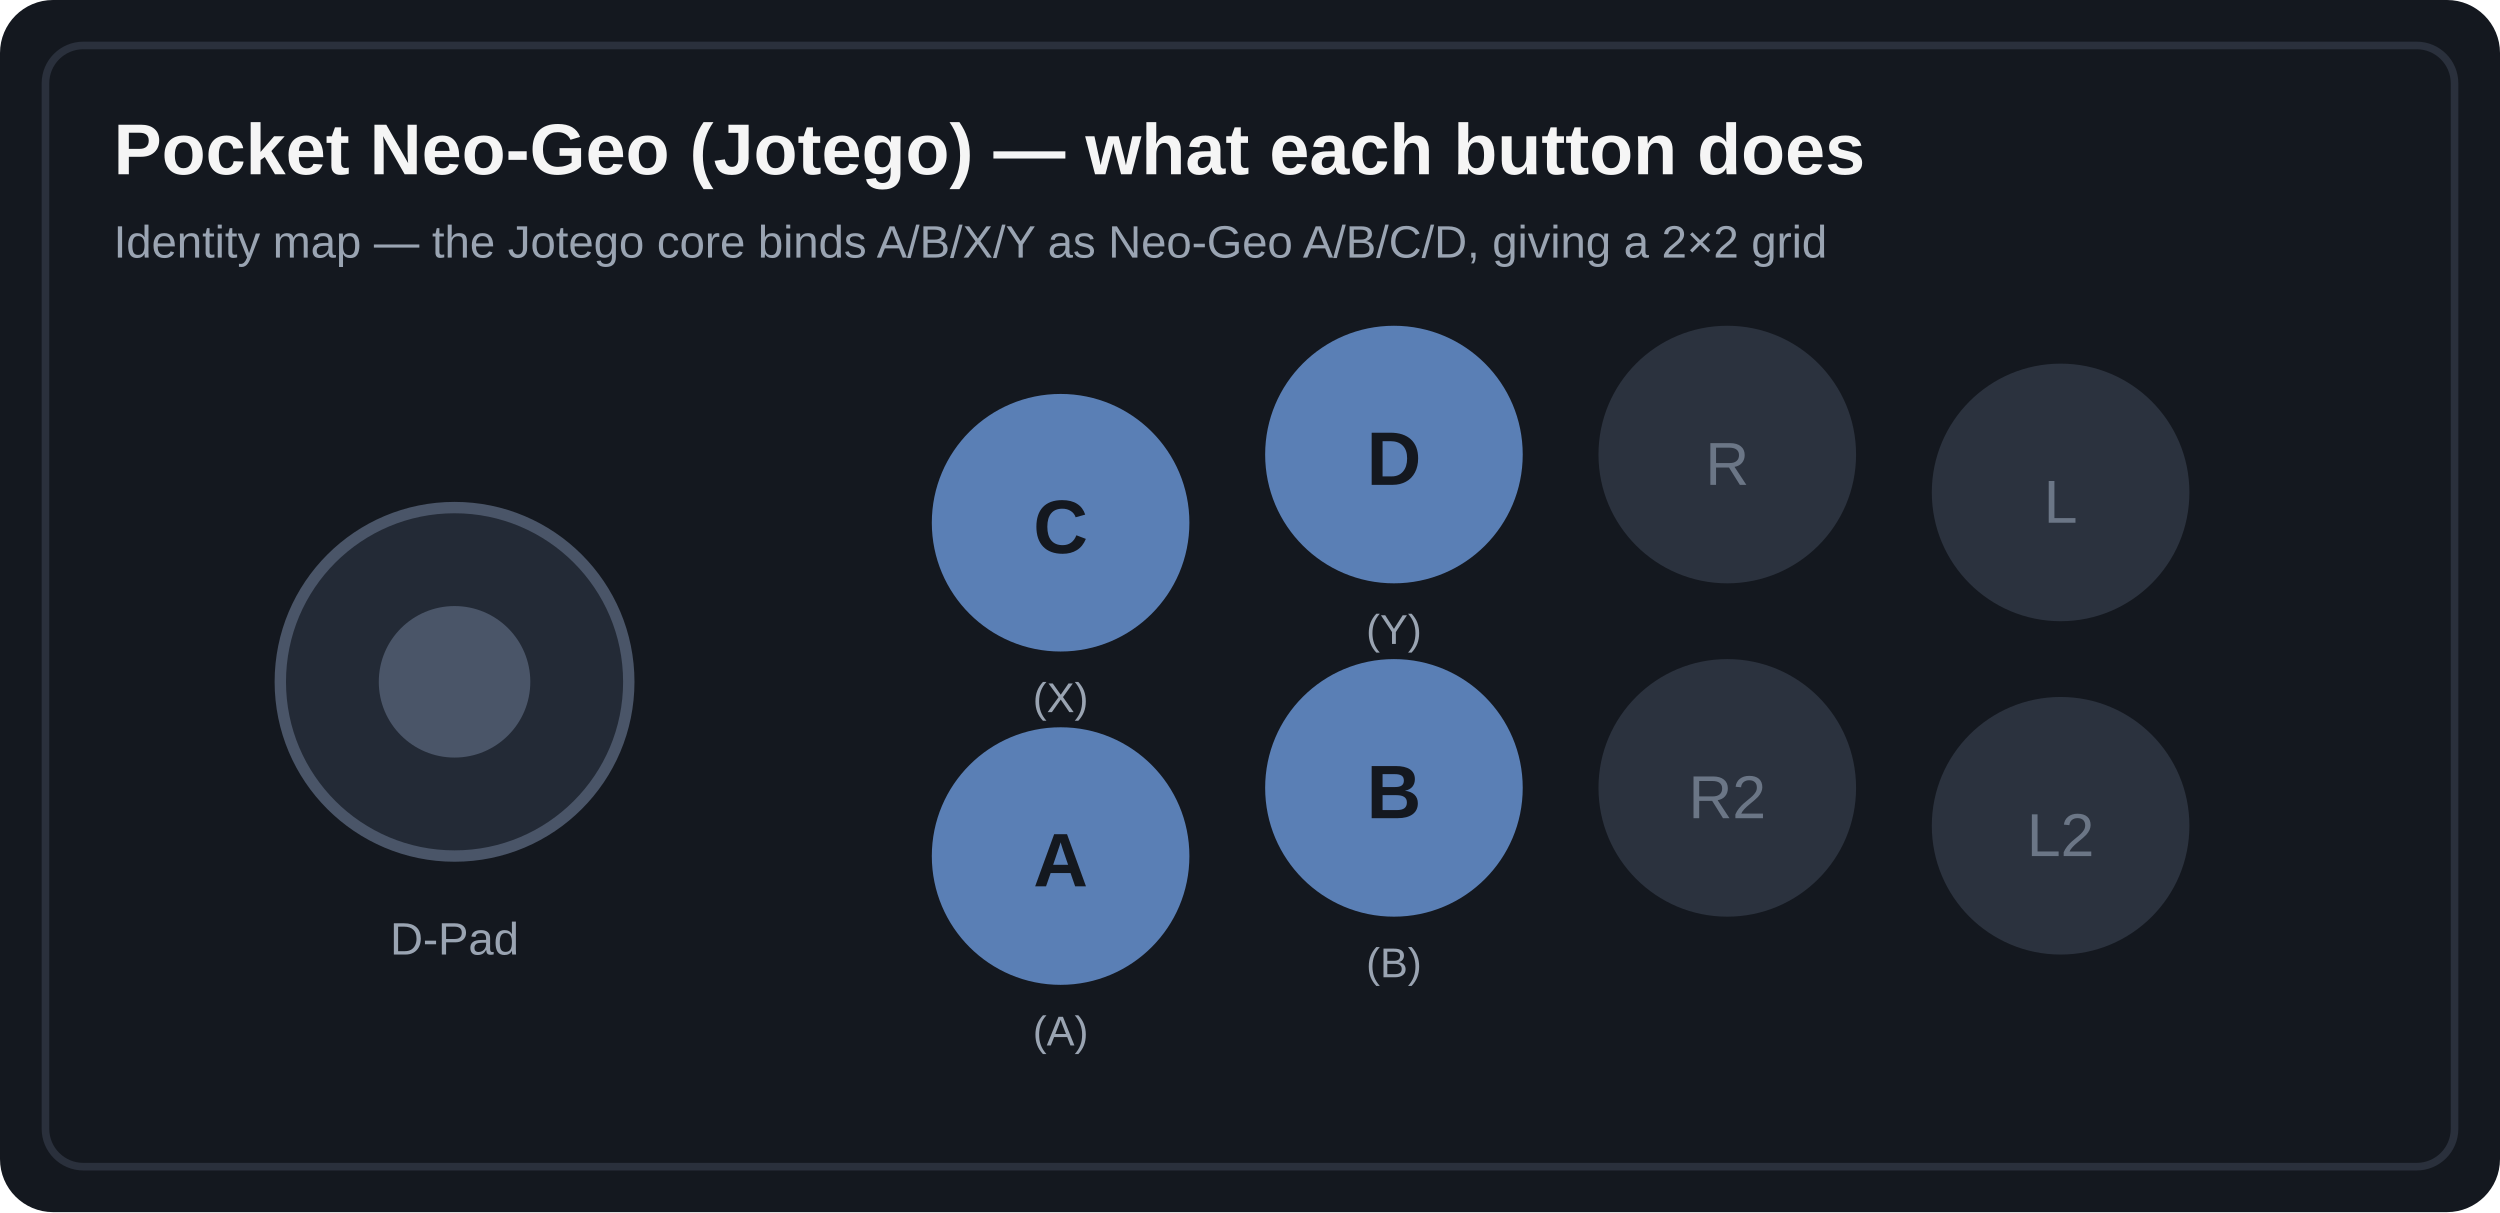
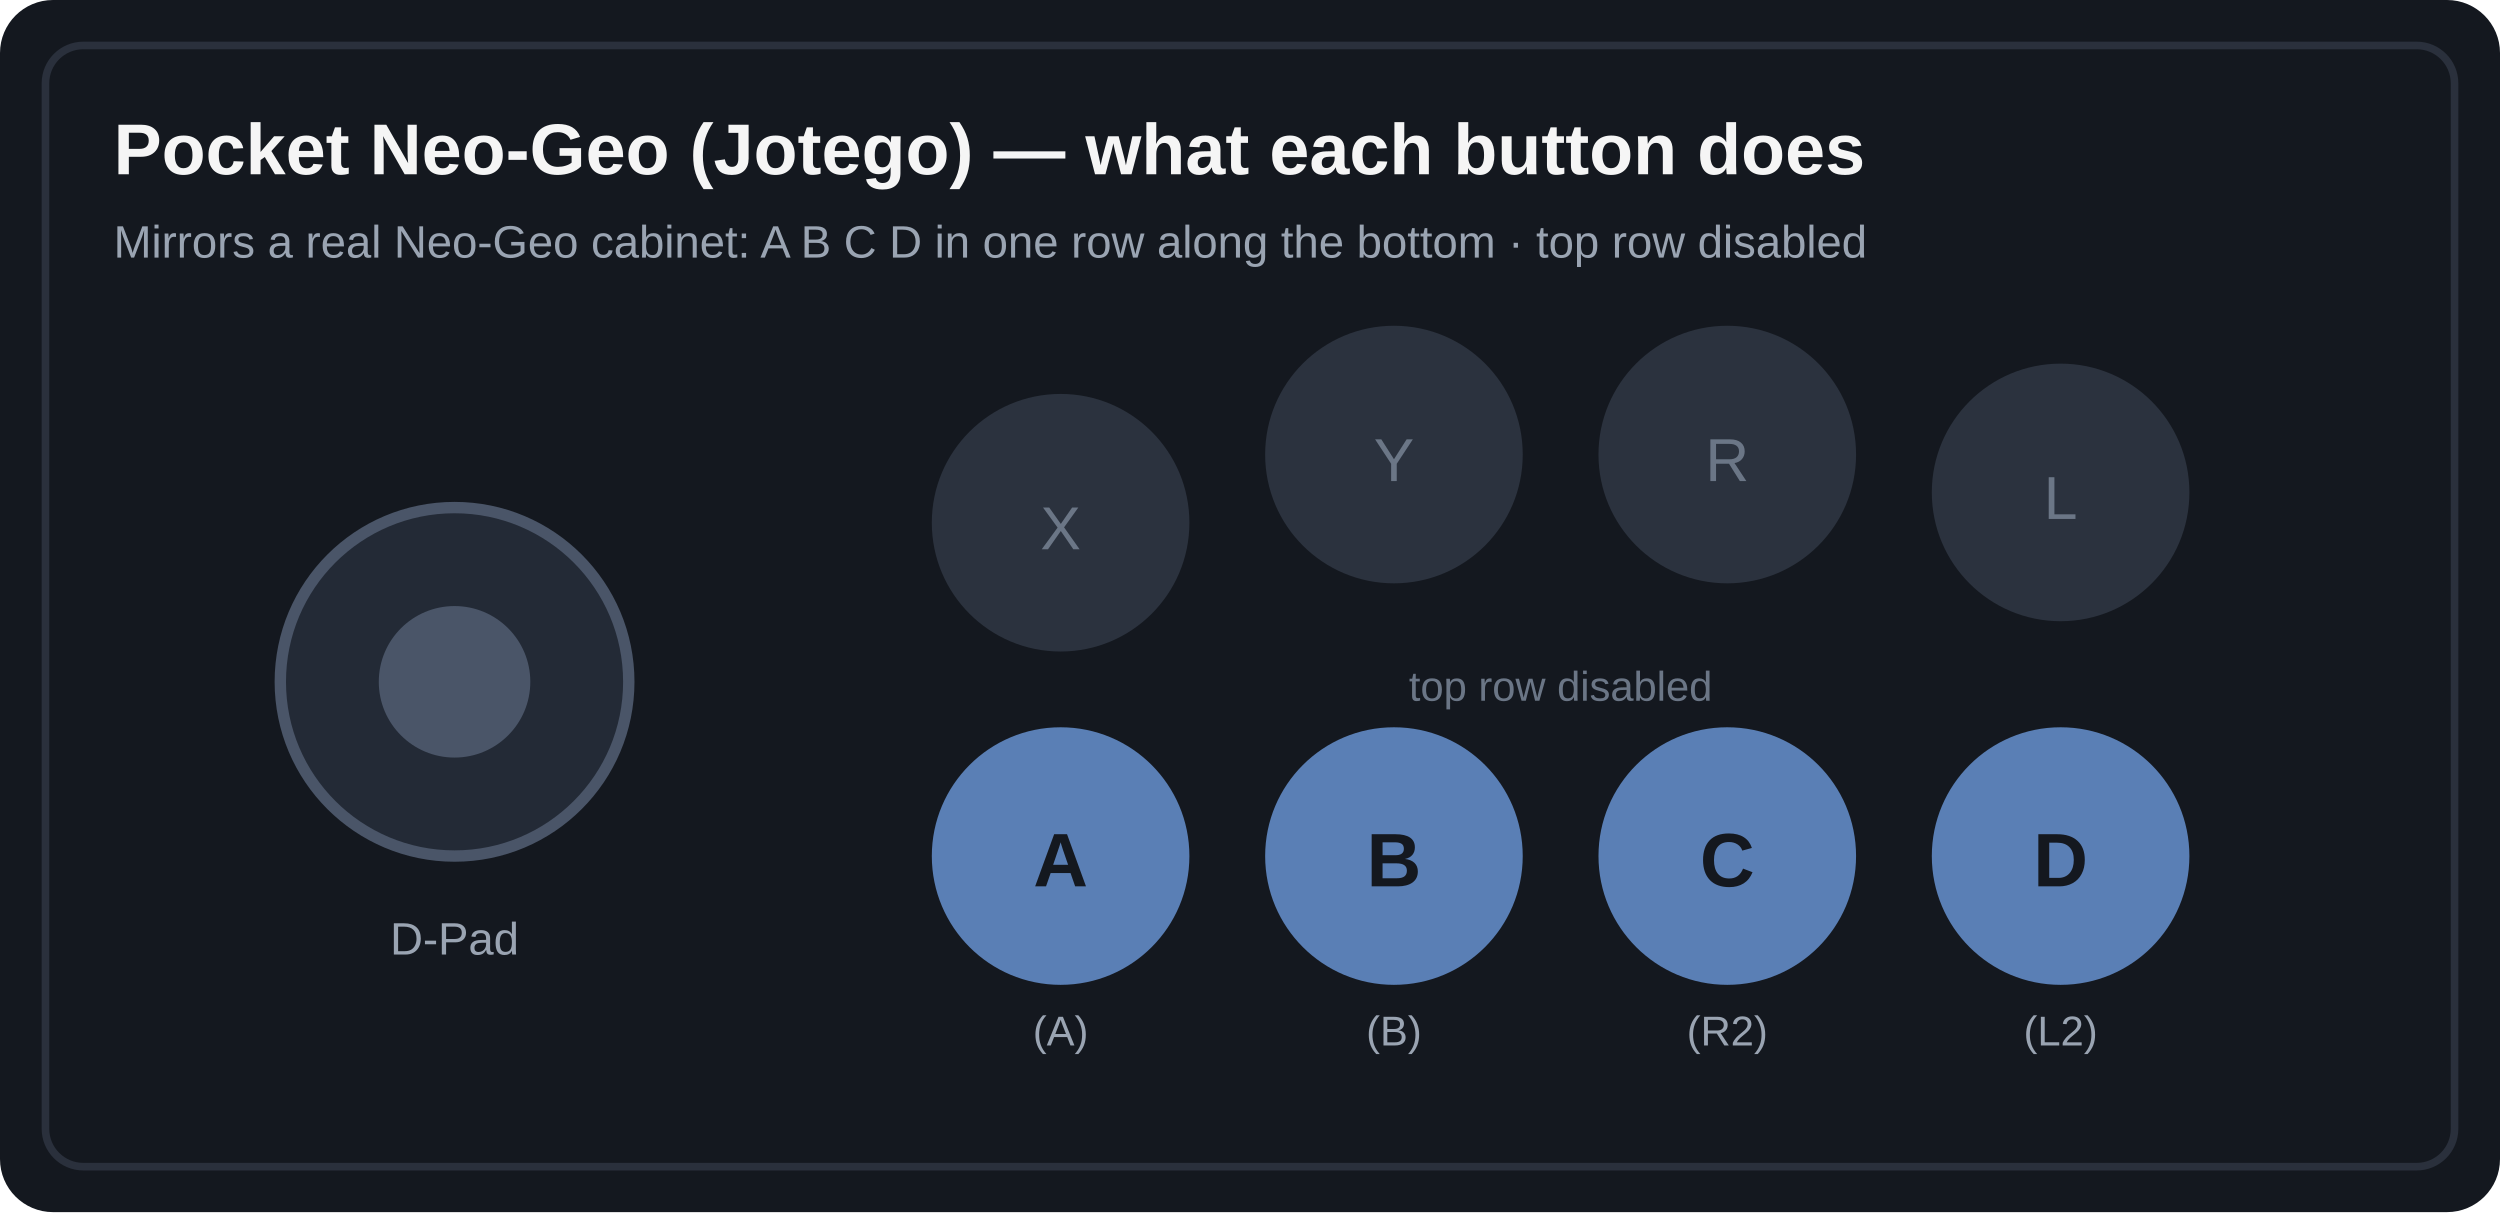
<svg xmlns="http://www.w3.org/2000/svg" viewBox="0 0 660 320" font-family="Segoe UI, Arial, sans-serif">
  <rect x="0" y="0" width="660" height="320" rx="14" fill="#14181f" />
  <rect x="12" y="12" width="636" height="296" rx="10" fill="none" stroke="#2a303c" stroke-width="2" />
  <text x="30" y="46" fill="#f5f5f5" font-size="19" font-weight="bold">Pocket Neo-Geo (Jotego) — what each button does</text>
-   <text x="30" y="68" fill="#9aa4b2" font-size="12">Identity map — the Jotego core binds A/B/X/Y as Neo-Geo A/B/C/D, giving a 2×2 grid</text>
+   <text x="30" y="68" fill="#9aa4b2" font-size="12">Mirrors a real Neo-Geo cabinet: A B C D in one row along the bottom · top row disabled</text>
  <circle cx="120" cy="180" r="46" fill="#232a36" stroke="#4a5568" stroke-width="3" />
  <circle cx="120" cy="180" r="20" fill="#4a5568" />
  <text x="120" y="252" fill="#9aa4b2" font-size="12" text-anchor="middle">D-Pad</text>
-   <circle cx="280" cy="138" r="34" fill="#5a7fb5" />
-   <text x="280" y="146" fill="#14181f" font-size="20" font-weight="bold" text-anchor="middle">C</text>
-   <text x="280" y="188" fill="#9aa4b2" font-size="11" text-anchor="middle">(X)</text>
-   <circle cx="368" cy="120" r="34" fill="#5a7fb5" />
-   <text x="368" y="128" fill="#14181f" font-size="20" font-weight="bold" text-anchor="middle">D</text>
-   <text x="368" y="170" fill="#9aa4b2" font-size="11" text-anchor="middle">(Y)</text>
+   <circle cx="280" cy="138" r="34" fill="#2b323e" />
+   <text x="280" y="145" fill="#6b7686" font-size="16" text-anchor="middle">X</text>
+   <circle cx="368" cy="120" r="34" fill="#2b323e" />
+   <text x="368" y="127" fill="#6b7686" font-size="16" text-anchor="middle">Y</text>
  <circle cx="456" cy="120" r="34" fill="#2b323e" />
-   <text x="456" y="128" fill="#6b7686" font-size="16" text-anchor="middle">R</text>
+   <text x="456" y="127" fill="#6b7686" font-size="16" text-anchor="middle">R</text>
  <circle cx="544" cy="130" r="34" fill="#2b323e" />
-   <text x="544" y="138" fill="#6b7686" font-size="16" text-anchor="middle">L</text>
+   <text x="544" y="137" fill="#6b7686" font-size="16" text-anchor="middle">L</text>
+   <text x="412" y="185" fill="#6b7686" font-size="11" text-anchor="middle">top row disabled</text>
  <circle cx="280" cy="226" r="34" fill="#5a7fb5" />
  <text x="280" y="234" fill="#14181f" font-size="20" font-weight="bold" text-anchor="middle">A</text>
  <text x="280" y="276" fill="#9aa4b2" font-size="11" text-anchor="middle">(A)</text>
-   <circle cx="368" cy="208" r="34" fill="#5a7fb5" />
-   <text x="368" y="216" fill="#14181f" font-size="20" font-weight="bold" text-anchor="middle">B</text>
-   <text x="368" y="258" fill="#9aa4b2" font-size="11" text-anchor="middle">(B)</text>
-   <circle cx="456" cy="208" r="34" fill="#2b323e" />
-   <text x="456" y="216" fill="#6b7686" font-size="16" text-anchor="middle">R2</text>
-   <circle cx="544" cy="218" r="34" fill="#2b323e" />
-   <text x="544" y="226" fill="#6b7686" font-size="16" text-anchor="middle">L2</text>
+   <circle cx="368" cy="226" r="34" fill="#5a7fb5" />
+   <text x="368" y="234" fill="#14181f" font-size="20" font-weight="bold" text-anchor="middle">B</text>
+   <text x="368" y="276" fill="#9aa4b2" font-size="11" text-anchor="middle">(B)</text>
+   <circle cx="456" cy="226" r="34" fill="#5a7fb5" />
+   <text x="456" y="234" fill="#14181f" font-size="20" font-weight="bold" text-anchor="middle">C</text>
+   <text x="456" y="276" fill="#9aa4b2" font-size="11" text-anchor="middle">(R2)</text>
+   <circle cx="544" cy="226" r="34" fill="#5a7fb5" />
+   <text x="544" y="234" fill="#14181f" font-size="20" font-weight="bold" text-anchor="middle">D</text>
+   <text x="544" y="276" fill="#9aa4b2" font-size="11" text-anchor="middle">(L2)</text>
</svg>
